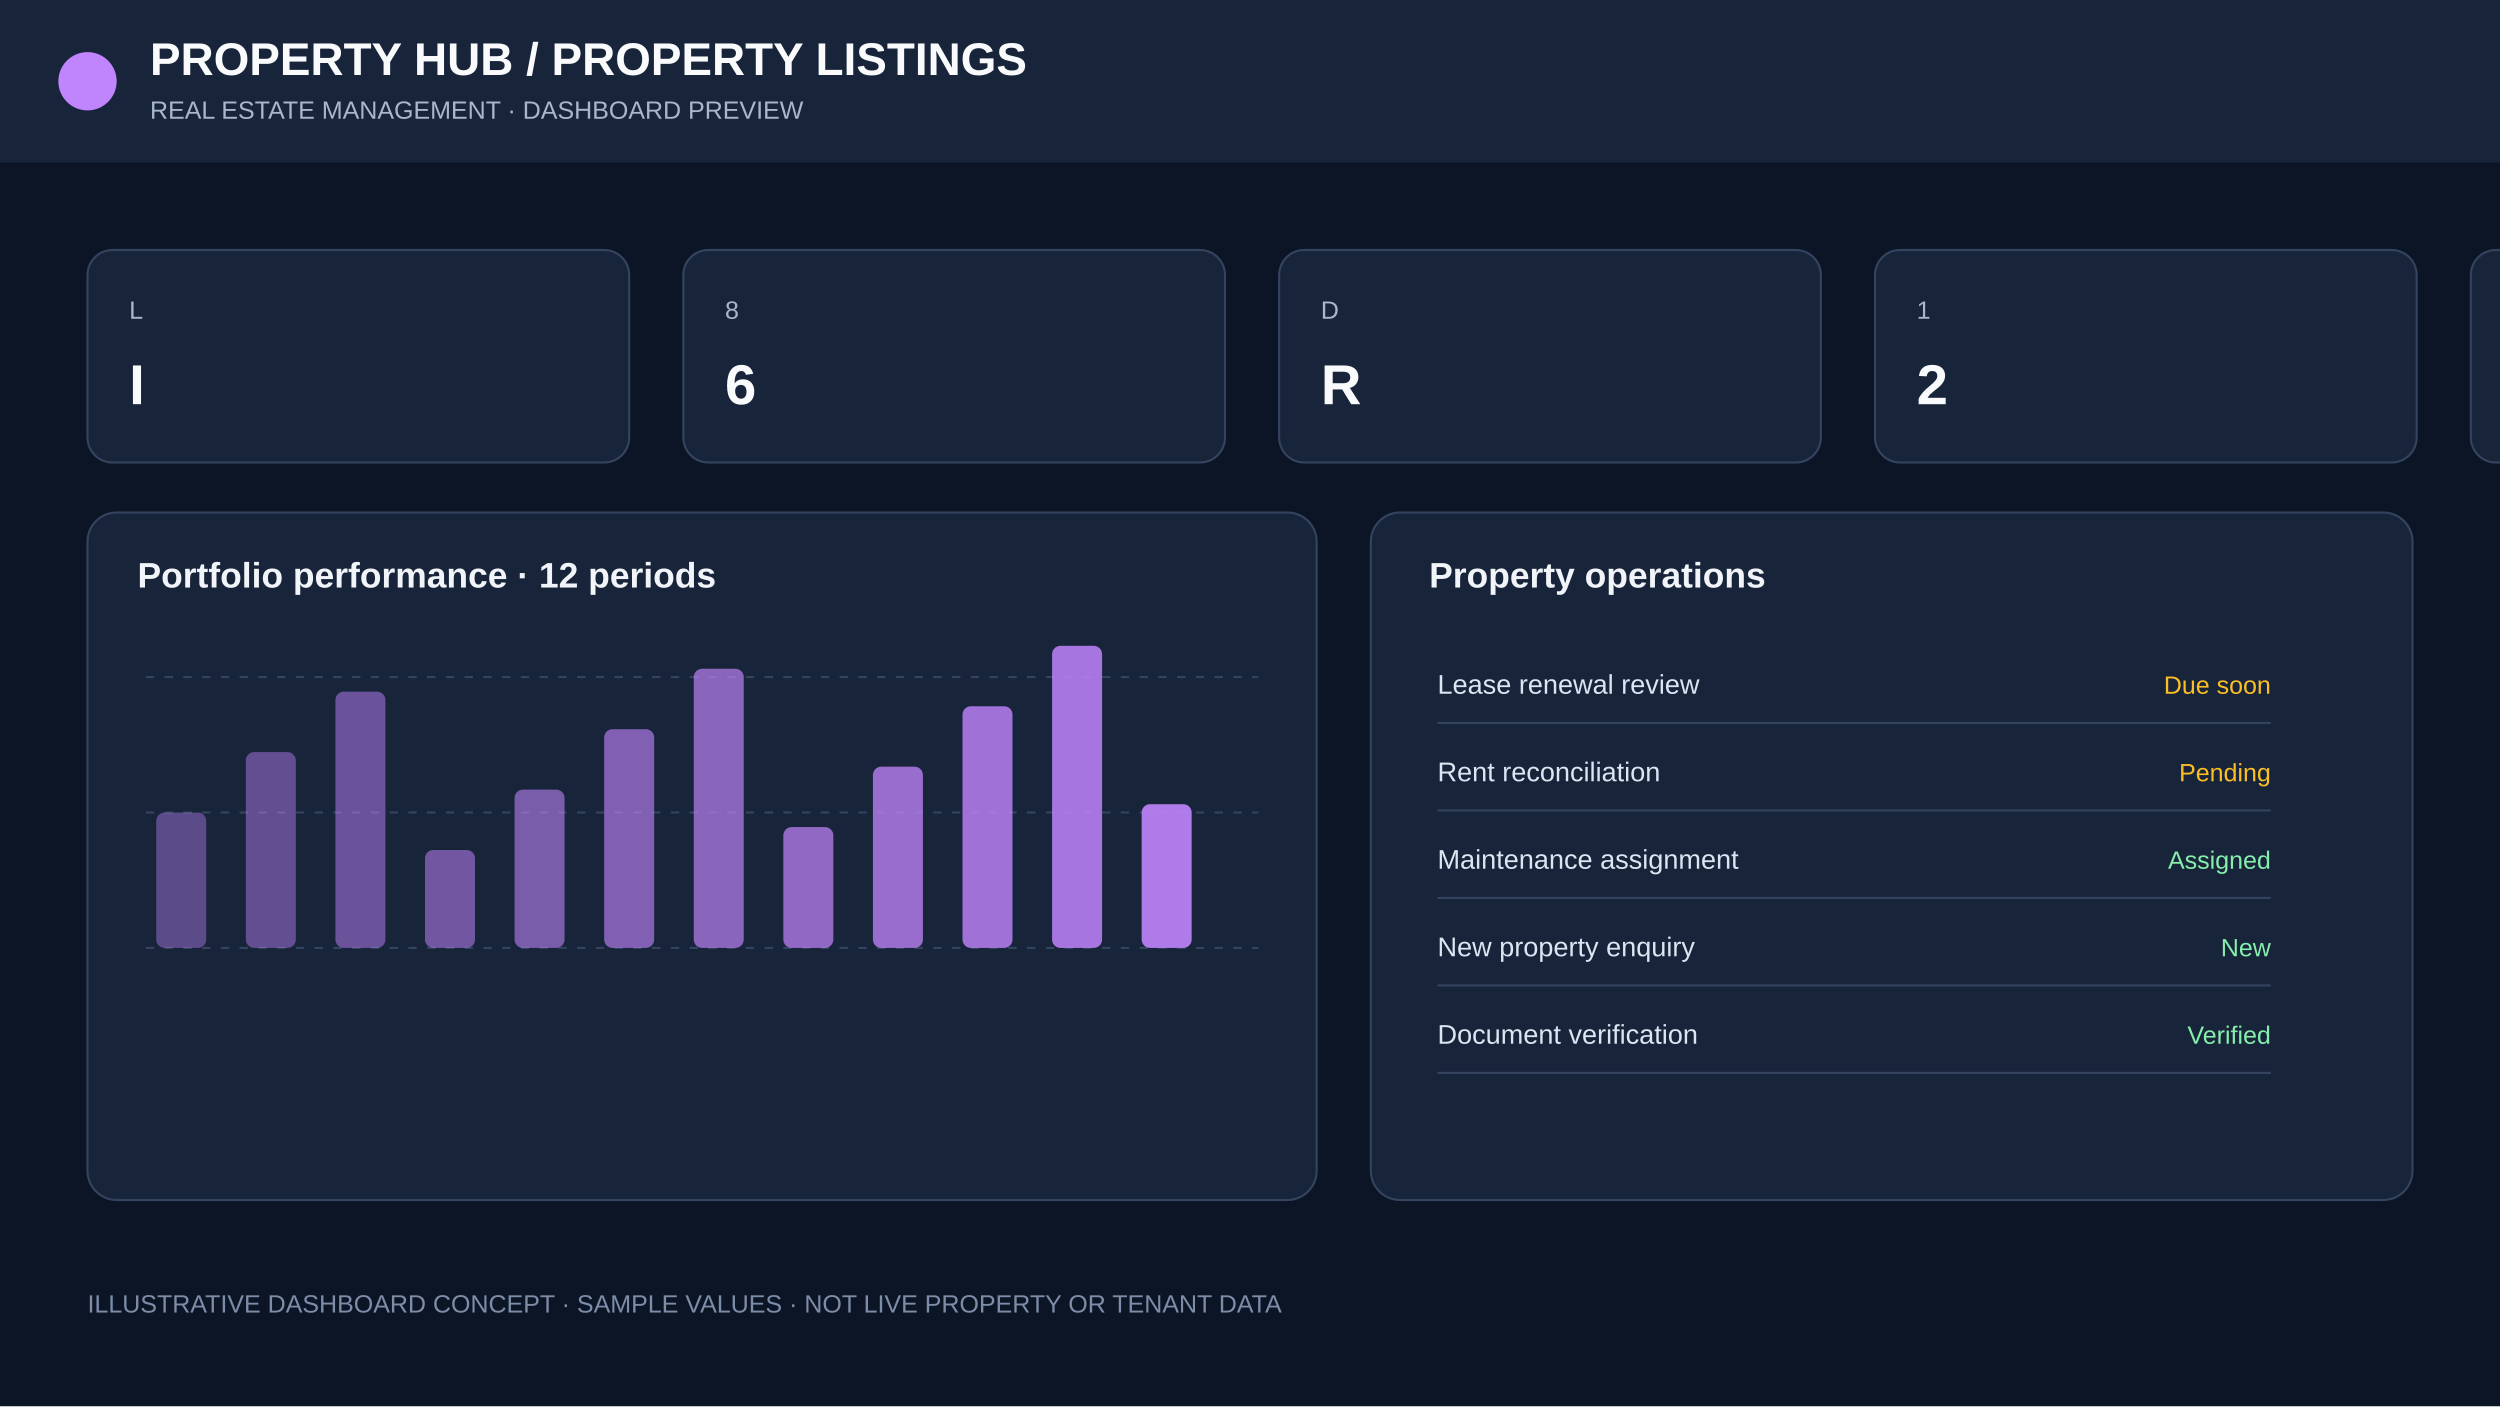
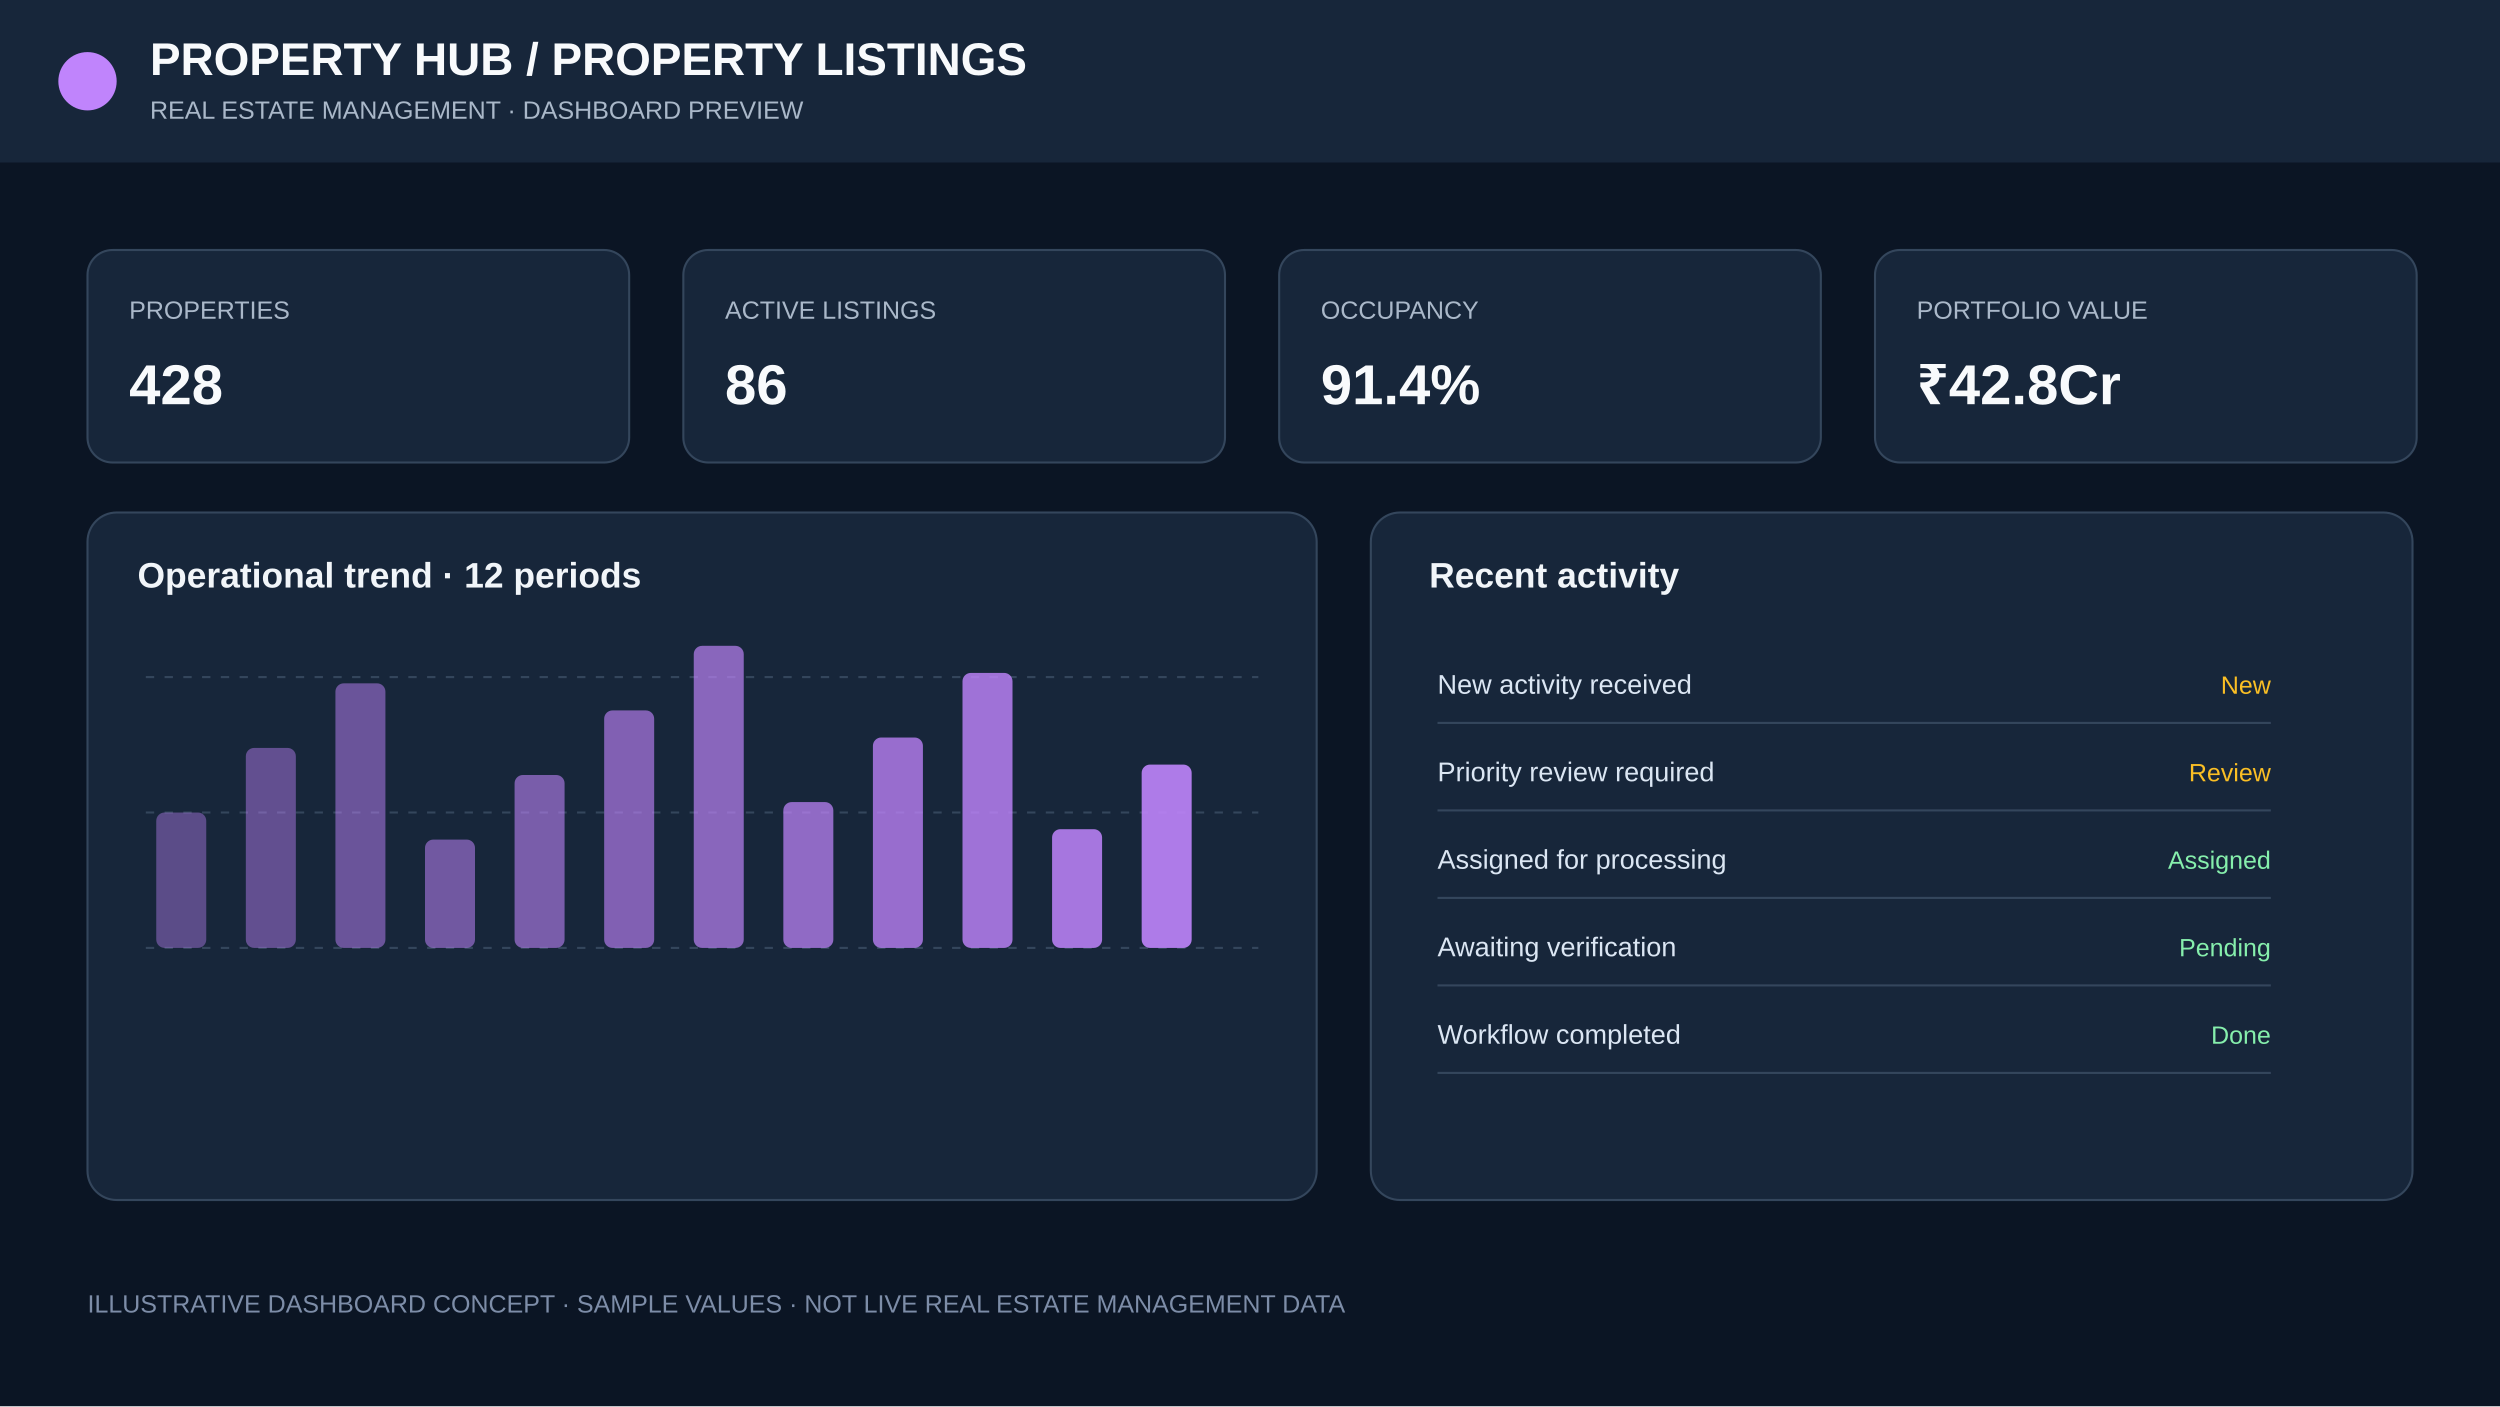
<svg xmlns="http://www.w3.org/2000/svg" width="1200" height="675" viewBox="0 0 1200 675">
-   <rect width="1200" height="675" fill="#0c1525" />
-   <rect width="1200" height="78" fill="#18243a" />
+   <rect width="1200" height="675" fill="#0b1524" />
+   <rect width="1200" height="78" fill="#17263a" />
  <circle cx="42" cy="39" r="14" fill="#c084fc" />
  <text x="72" y="36" fill="#f8fafc" font-size="22" font-weight="700" font-family="Arial">PROPERTY HUB / PROPERTY LISTINGS</text>
-   <text x="72" y="57" fill="#aab7ca" font-size="12" font-family="Arial">REAL ESTATE MANAGEMENT · DASHBOARD PREVIEW</text>
-   <rect x="42" y="120" width="260" height="102" rx="12" fill="#18243a" stroke="#34445f" />
-   <text x="62" y="153" fill="#aab7ca" font-size="12" font-family="Arial">L</text>
-   <text x="62" y="194" fill="#f8fafc" font-size="27" font-weight="700" font-family="Arial">I</text>
-   <rect x="328" y="120" width="260" height="102" rx="12" fill="#18243a" stroke="#34445f" />
-   <text x="348" y="153" fill="#aab7ca" font-size="12" font-family="Arial">8</text>
-   <text x="348" y="194" fill="#f8fafc" font-size="27" font-weight="700" font-family="Arial">6</text>
-   <rect x="614" y="120" width="260" height="102" rx="12" fill="#18243a" stroke="#34445f" />
-   <text x="634" y="153" fill="#aab7ca" font-size="12" font-family="Arial">D</text>
-   <text x="634" y="194" fill="#f8fafc" font-size="27" font-weight="700" font-family="Arial">R</text>
-   <rect x="900" y="120" width="260" height="102" rx="12" fill="#18243a" stroke="#34445f" />
-   <text x="920" y="153" fill="#aab7ca" font-size="12" font-family="Arial">1</text>
-   <text x="920" y="194" fill="#f8fafc" font-size="27" font-weight="700" font-family="Arial">2</text>
-   <rect x="1186" y="120" width="260" height="102" rx="12" fill="#18243a" stroke="#34445f" />
-   <text x="1206" y="153" fill="#aab7ca" font-size="12" font-family="Arial">U</text>
-   <text x="1206" y="194" fill="#f8fafc" font-size="27" font-weight="700" font-family="Arial">N</text>
-   <rect x="1472" y="120" width="260" height="102" rx="12" fill="#18243a" stroke="#34445f" />
-   <text x="1492" y="153" fill="#aab7ca" font-size="12" font-family="Arial">1</text>
-   <text x="1492" y="194" fill="#f8fafc" font-size="27" font-weight="700" font-family="Arial">8</text>
-   <rect x="1758" y="120" width="260" height="102" rx="12" fill="#18243a" stroke="#34445f" />
-   <text x="1778" y="153" fill="#aab7ca" font-size="12" font-family="Arial">A</text>
-   <text x="1778" y="194" fill="#f8fafc" font-size="27" font-weight="700" font-family="Arial">V</text>
-   <rect x="2044" y="120" width="260" height="102" rx="12" fill="#18243a" stroke="#34445f" />
-   <text x="2064" y="153" fill="#aab7ca" font-size="12" font-family="Arial">₹</text>
-   <text x="2064" y="194" fill="#f8fafc" font-size="27" font-weight="700" font-family="Arial">7</text>
-   <rect x="42" y="246" width="590" height="330" rx="14" fill="#18243a" stroke="#34445f" />
-   <text x="66" y="282" fill="#f1f5f9" font-size="17" font-weight="700" font-family="Arial">Portfolio performance · 12 periods</text>
-   <path d="M70 455 H604 M70 390 H604 M70 325 H604" stroke="#34445f" stroke-dasharray="4 5" />
+   <text x="72" y="57" fill="#aab8c9" font-size="12" font-family="Arial">REAL ESTATE MANAGEMENT · DASHBOARD PREVIEW</text>
+   <rect x="42" y="120" width="260" height="102" rx="12" fill="#17263a" stroke="#34465c" />
+   <text x="62" y="153" fill="#aab8c9" font-size="12" font-family="Arial">PROPERTIES</text>
+   <text x="62" y="194" fill="#f8fafc" font-size="27" font-weight="700" font-family="Arial">428</text>
+   <rect x="328" y="120" width="260" height="102" rx="12" fill="#17263a" stroke="#34465c" />
+   <text x="348" y="153" fill="#aab8c9" font-size="12" font-family="Arial">ACTIVE LISTINGS</text>
+   <text x="348" y="194" fill="#f8fafc" font-size="27" font-weight="700" font-family="Arial">86</text>
+   <rect x="614" y="120" width="260" height="102" rx="12" fill="#17263a" stroke="#34465c" />
+   <text x="634" y="153" fill="#aab8c9" font-size="12" font-family="Arial">OCCUPANCY</text>
+   <text x="634" y="194" fill="#f8fafc" font-size="27" font-weight="700" font-family="Arial">91.4%</text>
+   <rect x="900" y="120" width="260" height="102" rx="12" fill="#17263a" stroke="#34465c" />
+   <text x="920" y="153" fill="#aab8c9" font-size="12" font-family="Arial">PORTFOLIO VALUE</text>
+   <text x="920" y="194" fill="#f8fafc" font-size="27" font-weight="700" font-family="Arial">₹42.8Cr</text>
+   <rect x="42" y="246" width="590" height="330" rx="14" fill="#17263a" stroke="#34465c" />
+   <text x="66" y="282" fill="#f1f5f9" font-size="17" font-weight="700" font-family="Arial">Operational trend · 12 periods</text>
+   <path d="M70 455 H604 M70 390 H604 M70 325 H604" stroke="#34465c" stroke-dasharray="4 5" />
  <rect x="75" y="390" width="24" height="65" rx="4" fill="#c084fc" opacity="0.4" />
-   <rect x="118" y="361" width="24" height="94" rx="4" fill="#c084fc" opacity="0.445" />
-   <rect x="161" y="332" width="24" height="123" rx="4" fill="#c084fc" opacity="0.49" />
-   <rect x="204" y="408" width="24" height="47" rx="4" fill="#c084fc" opacity="0.535" />
-   <rect x="247" y="379" width="24" height="76" rx="4" fill="#c084fc" opacity="0.58" />
-   <rect x="290" y="350" width="24" height="105" rx="4" fill="#c084fc" opacity="0.625" />
-   <rect x="333" y="321" width="24" height="134" rx="4" fill="#c084fc" opacity="0.67" />
-   <rect x="376" y="397" width="24" height="58" rx="4" fill="#c084fc" opacity="0.715" />
-   <rect x="419" y="368" width="24" height="87" rx="4" fill="#c084fc" opacity="0.76" />
-   <rect x="462" y="339" width="24" height="116" rx="4" fill="#c084fc" opacity="0.805" />
-   <rect x="505" y="310" width="24" height="145" rx="4" fill="#c084fc" opacity="0.85" />
-   <rect x="548" y="386" width="24" height="69" rx="4" fill="#c084fc" opacity="0.895" />
-   <rect x="658" y="246" width="500" height="330" rx="14" fill="#18243a" stroke="#34445f" />
-   <text x="686" y="282" fill="#f1f5f9" font-size="17" font-weight="700" font-family="Arial">Property operations</text>
-   <text x="690" y="333" fill="#dbe6f3" font-size="13" font-family="Arial">Lease renewal review</text>
-   <text x="1090" y="333" text-anchor="end" fill="#fbbf24" font-size="12" font-family="Arial">Due soon</text>
-   <path d="M690 347 H1090" stroke="#34445f" />
-   <text x="690" y="375" fill="#dbe6f3" font-size="13" font-family="Arial">Rent reconciliation</text>
-   <text x="1090" y="375" text-anchor="end" fill="#fbbf24" font-size="12" font-family="Arial">Pending</text>
-   <path d="M690 389 H1090" stroke="#34445f" />
-   <text x="690" y="417" fill="#dbe6f3" font-size="13" font-family="Arial">Maintenance assignment</text>
+   <rect x="118" y="359" width="24" height="96" rx="4" fill="#c084fc" opacity="0.445" />
+   <rect x="161" y="328" width="24" height="127" rx="4" fill="#c084fc" opacity="0.49" />
+   <rect x="204" y="403" width="24" height="52" rx="4" fill="#c084fc" opacity="0.535" />
+   <rect x="247" y="372" width="24" height="83" rx="4" fill="#c084fc" opacity="0.58" />
+   <rect x="290" y="341" width="24" height="114" rx="4" fill="#c084fc" opacity="0.625" />
+   <rect x="333" y="310" width="24" height="145" rx="4" fill="#c084fc" opacity="0.67" />
+   <rect x="376" y="385" width="24" height="70" rx="4" fill="#c084fc" opacity="0.715" />
+   <rect x="419" y="354" width="24" height="101" rx="4" fill="#c084fc" opacity="0.76" />
+   <rect x="462" y="323" width="24" height="132" rx="4" fill="#c084fc" opacity="0.805" />
+   <rect x="505" y="398" width="24" height="57" rx="4" fill="#c084fc" opacity="0.85" />
+   <rect x="548" y="367" width="24" height="88" rx="4" fill="#c084fc" opacity="0.895" />
+   <rect x="658" y="246" width="500" height="330" rx="14" fill="#17263a" stroke="#34465c" />
+   <text x="686" y="282" fill="#f1f5f9" font-size="17" font-weight="700" font-family="Arial">Recent activity</text>
+   <text x="690" y="333" fill="#dbe6f3" font-size="13" font-family="Arial">New activity received</text>
+   <text x="1090" y="333" text-anchor="end" fill="#fbbf24" font-size="12" font-family="Arial">New</text>
+   <path d="M690 347 H1090" stroke="#34465c" />
+   <text x="690" y="375" fill="#dbe6f3" font-size="13" font-family="Arial">Priority review required</text>
+   <text x="1090" y="375" text-anchor="end" fill="#fbbf24" font-size="12" font-family="Arial">Review</text>
+   <path d="M690 389 H1090" stroke="#34465c" />
+   <text x="690" y="417" fill="#dbe6f3" font-size="13" font-family="Arial">Assigned for processing</text>
  <text x="1090" y="417" text-anchor="end" fill="#86efac" font-size="12" font-family="Arial">Assigned</text>
-   <path d="M690 431 H1090" stroke="#34445f" />
-   <text x="690" y="459" fill="#dbe6f3" font-size="13" font-family="Arial">New property enquiry</text>
-   <text x="1090" y="459" text-anchor="end" fill="#86efac" font-size="12" font-family="Arial">New</text>
-   <path d="M690 473 H1090" stroke="#34445f" />
-   <text x="690" y="501" fill="#dbe6f3" font-size="13" font-family="Arial">Document verification</text>
-   <text x="1090" y="501" text-anchor="end" fill="#86efac" font-size="12" font-family="Arial">Verified</text>
-   <path d="M690 515 H1090" stroke="#34445f" />
-   <text x="42" y="630" fill="#7d8da8" font-size="12" font-family="Arial">ILLUSTRATIVE DASHBOARD CONCEPT · SAMPLE VALUES · NOT LIVE PROPERTY OR TENANT DATA</text>
+   <path d="M690 431 H1090" stroke="#34465c" />
+   <text x="690" y="459" fill="#dbe6f3" font-size="13" font-family="Arial">Awaiting verification</text>
+   <text x="1090" y="459" text-anchor="end" fill="#86efac" font-size="12" font-family="Arial">Pending</text>
+   <path d="M690 473 H1090" stroke="#34465c" />
+   <text x="690" y="501" fill="#dbe6f3" font-size="13" font-family="Arial">Workflow completed</text>
+   <text x="1090" y="501" text-anchor="end" fill="#86efac" font-size="12" font-family="Arial">Done</text>
+   <path d="M690 515 H1090" stroke="#34465c" />
+   <text x="42" y="630" fill="#7d8da8" font-size="12" font-family="Arial">ILLUSTRATIVE DASHBOARD CONCEPT · SAMPLE VALUES · NOT LIVE REAL ESTATE MANAGEMENT DATA</text>
</svg>
